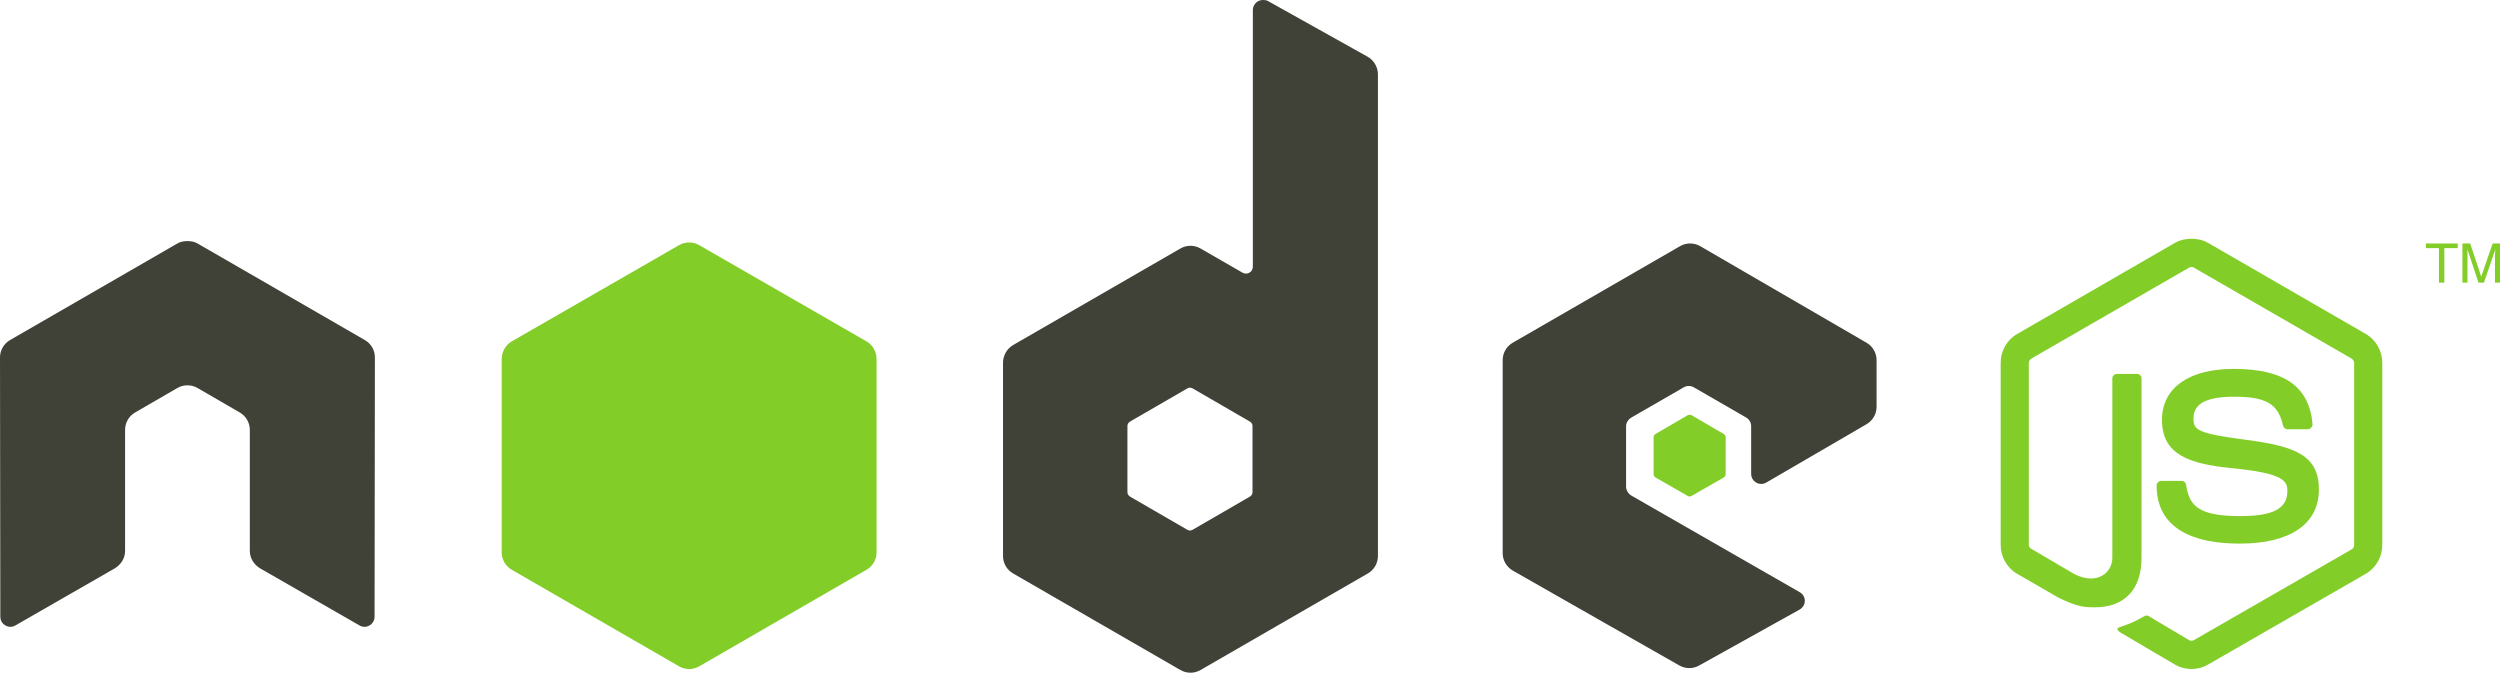
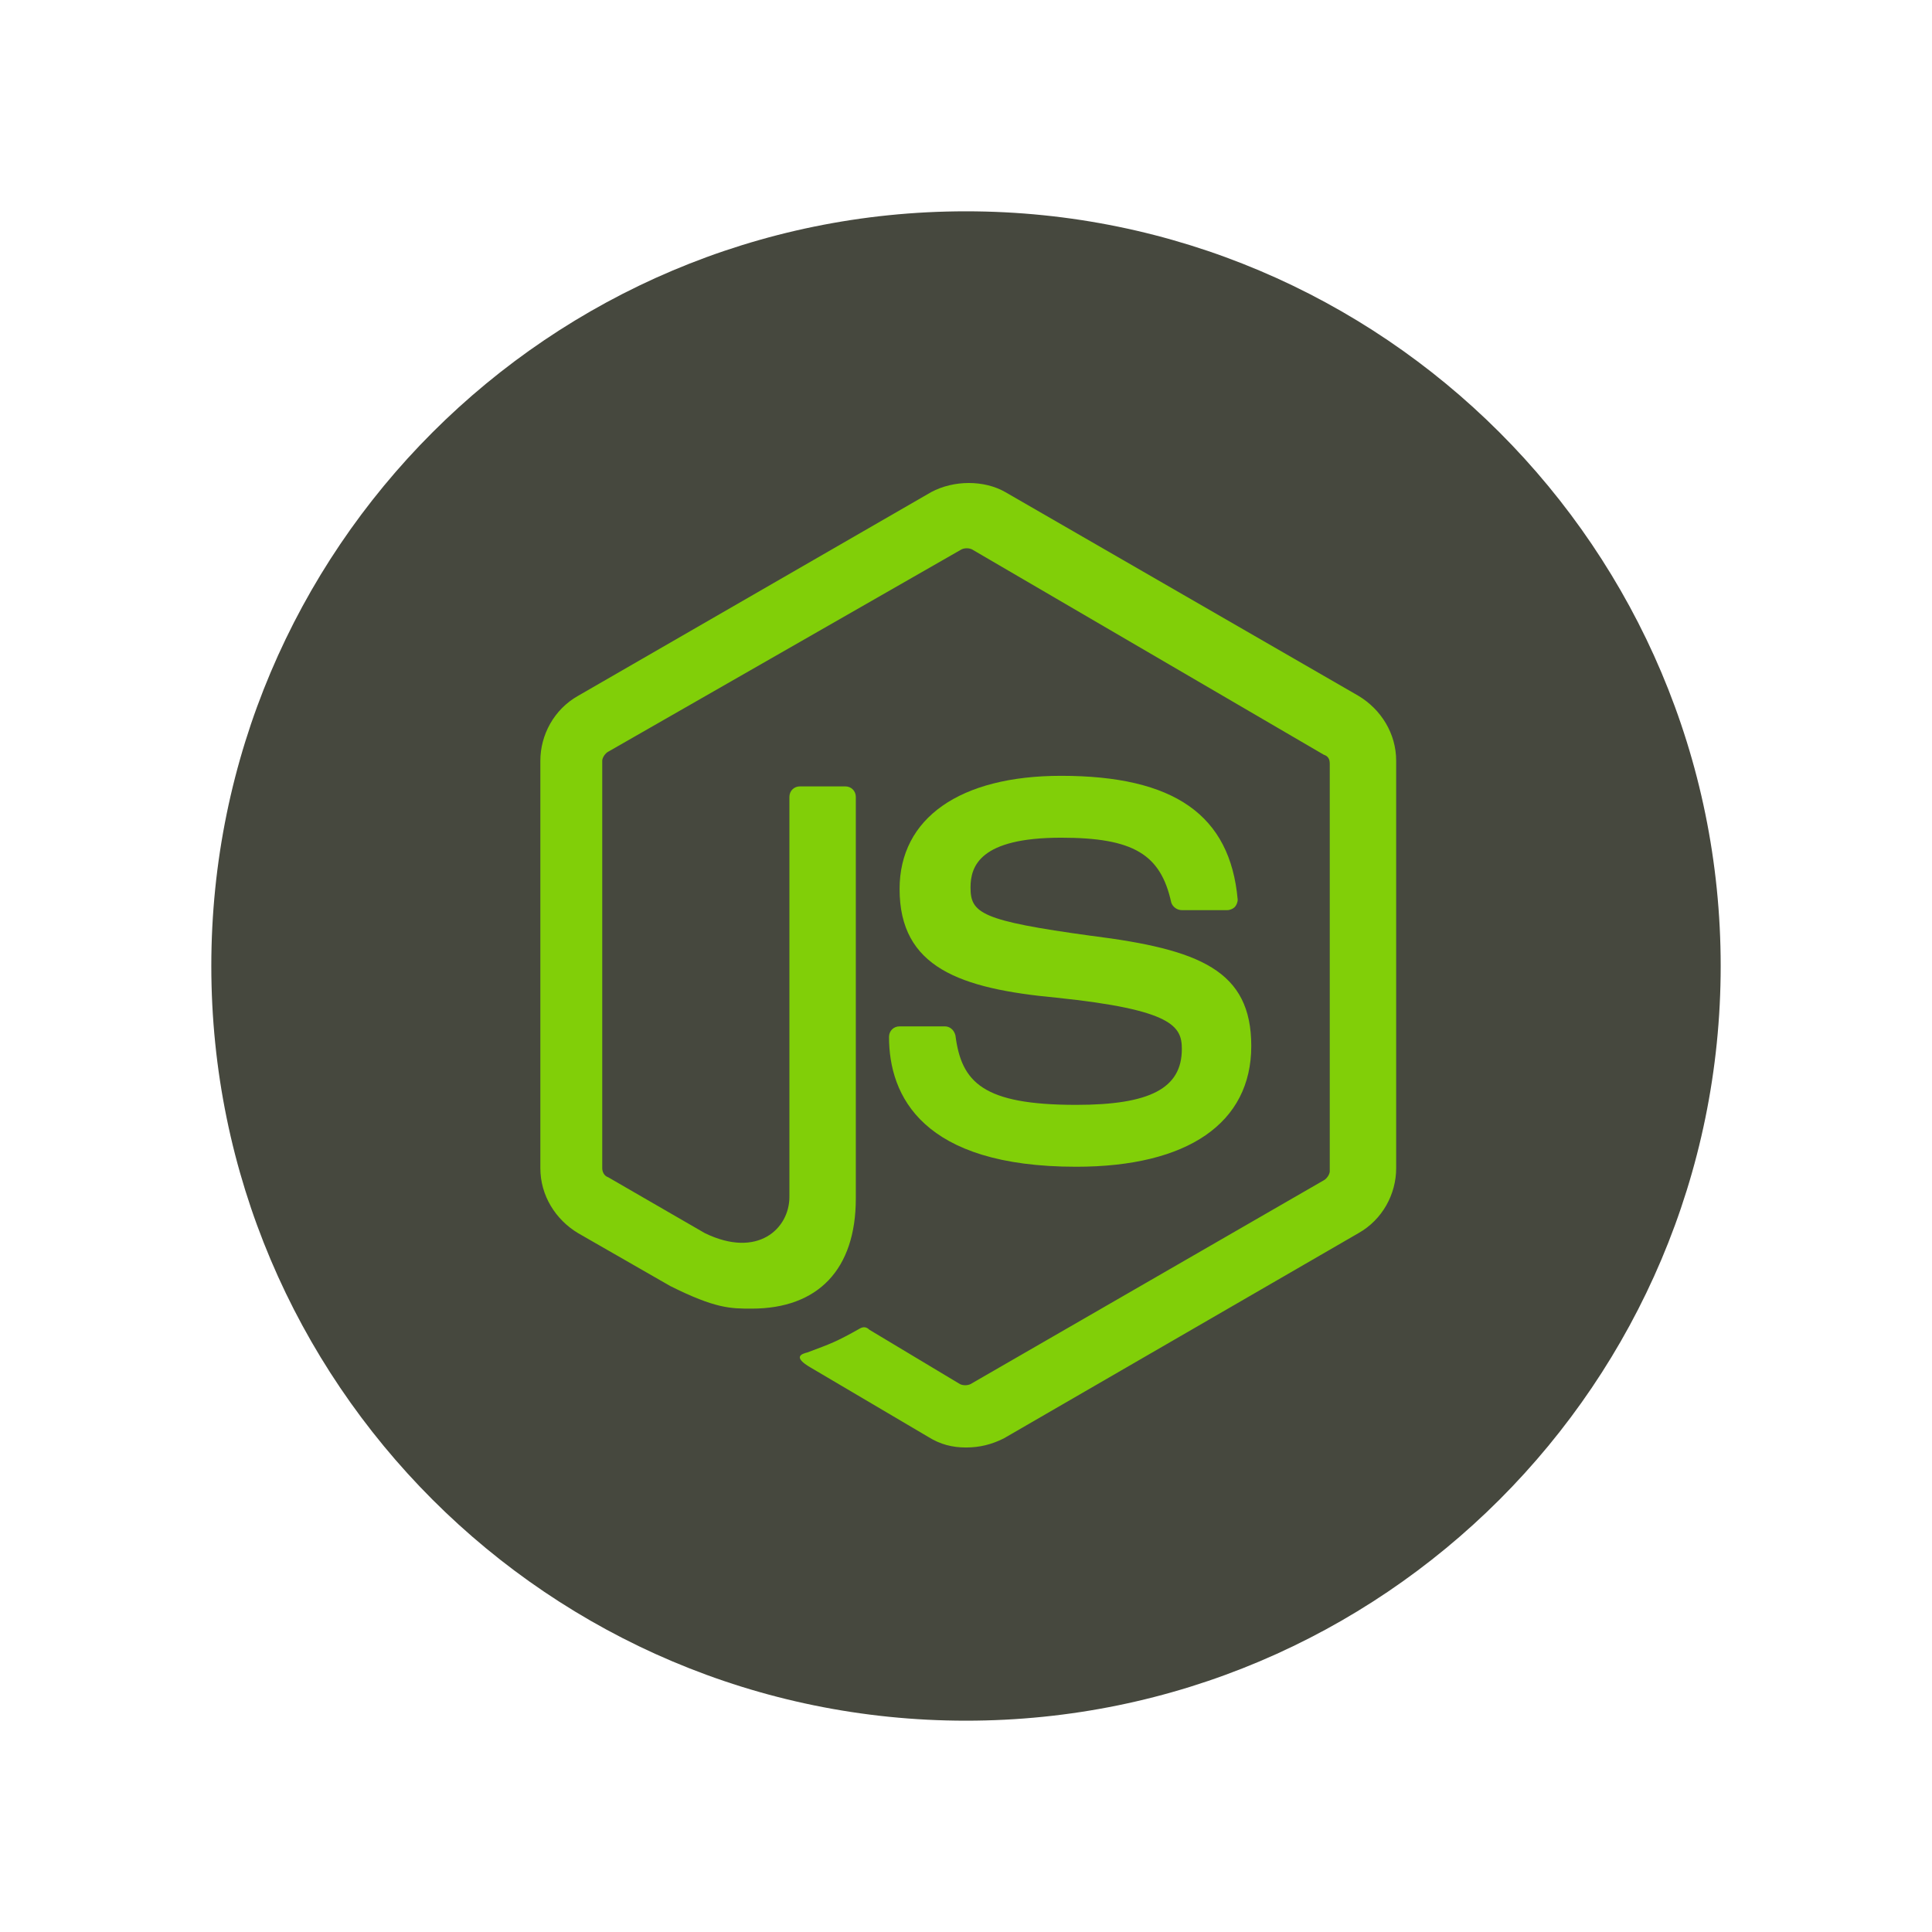
- <svg xmlns="http://www.w3.org/2000/svg" version="1.1" width="590.969" height="159.025" id="svg3030">
-   <defs id="defs3032" />
-   <g transform="translate(-115.9442,-501.4213)" id="layer1">
-     <path d="m 414.48,501.422 c -0.409,0.005 -0.824,0.103 -1.189,0.317 -0.73,0.428 -1.189,1.215 -1.189,2.061 l 0,60.643 c 0,0.596 -0.277,1.128 -0.793,1.427 -0.517,0.3 -1.147,0.3 -1.665,0 l -9.909,-5.708 c -1.476,-0.851 -3.28,-0.851 -4.756,0 L 355.423,582.992 c -1.479,0.853 -2.378,2.494 -2.378,4.201 l 0,45.66 c 0,1.706 0.901,3.268 2.378,4.122 l 39.556,22.83 c 1.479,0.853 3.277,0.853 4.756,0 l 39.556,-22.83 c 1.478,-0.855 2.378,-2.416 2.378,-4.122 l 0,-113.834 c 0,-1.732 -0.945,-3.357 -2.457,-4.201 l -23.544,-13.159 c -0.37,-0.206 -0.78,-0.242 -1.189,-0.238 z M 160.019,558.418 c -0.754,0.03 -1.463,0.162 -2.14,0.555 l -39.556,22.83 c -1.474,0.852 -2.378,2.404 -2.378,4.122 l 0.079,61.277 c 0,0.852 0.44,1.644 1.189,2.061 0.734,0.44 1.646,0.44 2.378,0 l 23.464,-13.476 c 1.486,-0.883 2.457,-2.419 2.457,-4.122 l 0,-28.617 c 0,-1.707 0.898,-3.274 2.378,-4.122 l 9.988,-5.787 c 0.745,-0.431 1.546,-0.634 2.378,-0.634 0.815,0 1.653,0.203 2.378,0.634 l 9.988,5.787 c 1.48,0.849 2.378,2.415 2.378,4.122 l 0,28.617 c 0,1.703 0.981,3.249 2.457,4.122 l 23.464,13.476 c 0.737,0.44 1.647,0.44 2.378,0 0.728,-0.418 1.189,-1.209 1.189,-2.061 l 0.079,-61.277 c 0,-1.718 -0.894,-3.27 -2.378,-4.122 L 162.635,558.973 c -0.669,-0.393 -1.381,-0.524 -2.14,-0.555 l -0.476,0 z m 355.453,0.555 c -0.826,-10e-4 -1.636,0.208 -2.378,0.634 l -39.556,22.83 c -1.478,0.853 -2.378,2.415 -2.378,4.122 l 0,45.66 c 0,1.717 0.967,3.274 2.457,4.122 l 39.239,22.355 c 1.449,0.827 3.218,0.889 4.677,0.079 l 23.781,-13.238 c 0.755,-0.419 1.265,-1.2 1.268,-2.061 0.005,-0.861 -0.444,-1.633 -1.189,-2.061 l -39.794,-22.83 c -0.745,-0.425 -1.268,-1.286 -1.268,-2.14 l 0,-14.269 c 0,-0.853 0.53,-1.635 1.268,-2.061 l 12.366,-7.135 c 0.736,-0.426 1.639,-0.426 2.378,0 l 12.366,7.135 c 0.739,0.426 1.189,1.208 1.189,2.061 l 0,11.257 c 0,0.854 0.45,1.635 1.189,2.061 0.742,0.427 1.639,0.429 2.378,0 l 23.702,-13.793 c 1.471,-0.855 2.378,-2.421 2.378,-4.122 l 0,-11.019 c 0,-1.702 -0.904,-3.268 -2.378,-4.122 l -39.319,-22.83 c -0.74,-0.429 -1.552,-0.633 -2.378,-0.634 z m -118.273,34.087 c 0.206,0 0.449,0.051 0.634,0.157 l 13.555,7.848 c 0.368,0.213 0.634,0.606 0.634,1.03 l 0,15.696 c 0,0.426 -0.264,0.819 -0.634,1.031 l -13.555,7.848 c -0.369,0.211 -0.82,0.211 -1.189,0 l -13.555,-7.848 c -0.369,-0.213 -0.634,-0.605 -0.634,-1.031 l 0,-15.696 c 0,-0.425 0.266,-0.816 0.634,-1.03 l 13.555,-7.847 c 0.185,-0.107 0.349,-0.157 0.555,-0.157 z" id="path22" style="fill:#404137;fill-opacity:1;fill-rule:evenodd;stroke:none" />
-     <path d="m 633.983,557.863 c -1.371,0 -2.705,0.284 -3.884,0.951 l -37.337,21.562 c -2.416,1.391 -3.884,4.021 -3.884,6.817 l 0,43.045 c 0,2.795 1.468,5.422 3.884,6.817 l 9.75,5.628 c 4.737,2.335 6.484,2.299 8.641,2.299 7.014,0 11.019,-4.256 11.019,-11.653 l 0,-42.489 c 0,-0.601 -0.52,-1.031 -1.11,-1.031 l -4.677,0 c -0.599,0 -1.11,0.43 -1.11,1.031 l 0,42.489 c 0,3.279 -3.415,6.576 -8.958,3.805 l -10.147,-5.945 c -0.358,-0.195 -0.634,-0.54 -0.634,-0.951 l 0,-43.045 c 0,-0.409 0.273,-0.824 0.634,-1.03 l 37.258,-21.483 c 0.349,-0.2 0.764,-0.2 1.11,0 l 37.258,21.483 c 0.355,0.213 0.634,0.609 0.634,1.03 l 0,43.045 c 0,0.411 -0.206,0.832 -0.555,1.03 l -37.337,21.483 c -0.32,0.19 -0.761,0.19 -1.11,0 l -9.592,-5.708 c -0.285,-0.167 -0.675,-0.155 -0.951,0 -2.648,1.501 -3.145,1.675 -5.628,2.537 -0.612,0.213 -1.541,0.545 0.317,1.585 l 12.525,7.372 c 1.192,0.69 2.521,1.03 3.884,1.03 1.382,0 2.692,-0.34 3.884,-1.03 l 37.337,-21.483 c 2.416,-1.405 3.884,-4.022 3.884,-6.817 l 0,-43.045 c 0,-2.797 -1.468,-5.42 -3.884,-6.817 l -37.337,-21.562 c -1.17,-0.668 -2.513,-0.951 -3.884,-0.951 z M 278.847,558.735 c -0.824,0 -1.64,0.208 -2.378,0.634 l -39.556,22.751 c -1.479,0.852 -2.378,2.496 -2.378,4.201 l 0,45.66 c 0,1.707 0.9,3.268 2.378,4.122 l 39.556,22.83 c 1.479,0.854 3.277,0.854 4.756,0 l 39.556,-22.83 c 1.476,-0.854 2.378,-2.415 2.378,-4.122 l 0,-45.66 c 0,-1.708 -0.899,-3.349 -2.378,-4.201 l -39.556,-22.751 c -0.738,-0.426 -1.554,-0.634 -2.378,-0.634 z m 410.547,0.238 0,1.11 3.092,0 0,8.165 1.268,0 0,-8.165 3.171,0 0,-1.11 -7.531,0 z m 8.641,0 0,9.275 1.189,0 0,-5.47 c 0,-0.223 0.01,-0.568 0,-1.03 -0.015,-0.471 0,-0.881 0,-1.11 l 0,-0.238 2.616,7.848 1.268,0 2.695,-7.848 c 0,0.499 -0.067,0.981 -0.079,1.427 -0.005,0.434 0,0.759 0,0.951 l 0,5.47 1.189,0 0,-9.275 -1.744,0 -2.695,7.848 -2.616,-7.848 -1.823,0 z m -54.063,29.648 c -10.632,0 -16.964,4.525 -16.964,12.049 0,8.163 6.285,10.405 16.488,11.415 12.208,1.195 13.159,2.987 13.159,5.39 0,4.168 -3.323,5.945 -11.177,5.945 -9.868,0 -12.037,-2.463 -12.763,-7.372 -0.086,-0.526 -0.491,-0.951 -1.031,-0.951 l -4.836,0 c -0.596,0 -1.11,0.513 -1.11,1.11 0,6.283 3.418,13.714 19.739,13.714 11.815,0 18.629,-4.638 18.629,-12.763 0,-8.055 -5.505,-10.217 -16.964,-11.732 -11.58,-1.532 -12.683,-2.282 -12.683,-4.994 0,-2.239 0.935,-5.232 9.513,-5.232 7.661,0 10.492,1.652 11.653,6.818 0.101,0.486 0.53,0.872 1.031,0.872 l 4.836,0 c 0.298,0 0.587,-0.183 0.793,-0.396 0.203,-0.228 0.346,-0.486 0.317,-0.792 -0.748,-8.896 -6.681,-13.08 -18.629,-13.08 z m -128.578,10.86 c -0.158,0 -0.333,0 -0.476,0.079 l -7.61,4.439 c -0.285,0.162 -0.476,0.464 -0.476,0.793 l 0,8.72 c 0,0.328 0.19,0.629 0.476,0.793 l 7.61,4.36 c 0.285,0.165 0.59,0.165 0.872,0 l 7.61,-4.36 c 0.282,-0.162 0.476,-0.464 0.476,-0.793 l 0,-8.72 c 0,-0.328 -0.193,-0.629 -0.476,-0.793 l -7.61,-4.439 c -0.141,-0.084 -0.238,-0.079 -0.396,-0.079 z" id="path28" style="fill:#83cd29;fill-opacity:1;fill-rule:evenodd;stroke:none" />
+ <svg xmlns="http://www.w3.org/2000/svg" id="Lager_1" style="enable-background:new 0 0 128 128;" version="1.1" viewBox="0 0 128 128" xml:space="preserve">
+   <style type="text/css">
+ 	.st0{fill:#46483E;}
+ 	.st1{fill:#81CF08;}
+ </style>
+   <path class="st0" d="M64,14c-27.6,0-50,22.4-50,50s22.4,50,50,50s50-22.4,50-50S91.6,14,64,14z" />
+   <g>
+     <path class="st1" d="M64,95.9c-0.9,0-1.7-0.2-2.5-0.7l-7.8-4.6c-1.2-0.7-0.6-0.9-0.2-1c1.6-0.6,1.9-0.7,3.5-1.6   c0.2-0.1,0.4-0.1,0.6,0.1l6,3.6c0.2,0.1,0.5,0.1,0.7,0l23.4-13.5c0.2-0.1,0.4-0.4,0.4-0.6v-27c0-0.3-0.1-0.5-0.4-0.6L64.4,36.4   c-0.2-0.1-0.5-0.1-0.7,0L40.3,49.8c-0.2,0.1-0.4,0.4-0.4,0.6v27c0,0.2,0.1,0.5,0.4,0.6l6.4,3.7c3.5,1.7,5.6-0.3,5.6-2.4V52.8   c0-0.4,0.3-0.7,0.7-0.7h3c0.4,0,0.7,0.3,0.7,0.7v26.6c0,4.7-2.5,7.3-6.9,7.3c-1.4,0-2.4,0-5.4-1.5l-6.1-3.5   c-1.5-0.9-2.5-2.5-2.5-4.3v-27c0-1.7,0.9-3.4,2.5-4.3l23.4-13.5c1.5-0.8,3.5-0.8,4.9,0l23.4,13.5c1.5,0.9,2.5,2.5,2.5,4.3v27   c0,1.7-0.9,3.4-2.5,4.3L66.5,95.3C65.7,95.7,64.9,95.9,64,95.9z" />
+     <path class="st1" d="M71.3,77.3c-10.2,0-12.4-4.7-12.4-8.6c0-0.4,0.3-0.7,0.7-0.7h3c0.3,0,0.6,0.2,0.7,0.6c0.4,3.1,1.8,4.6,8,4.6   c4.9,0,7-1.1,7-3.7c0-1.5-0.6-2.6-8.3-3.4c-6.4-0.6-10.4-2-10.4-7.2c0-4.7,4-7.5,10.7-7.5c7.5,0,11.2,2.6,11.7,8.2   c0,0.2-0.1,0.4-0.2,0.5c-0.1,0.1-0.3,0.2-0.5,0.2h-3c-0.3,0-0.6-0.2-0.7-0.5c-0.7-3.2-2.5-4.3-7.3-4.3c-5.4,0-6,1.9-6,3.3   c0,1.7,0.7,2.2,8,3.2c7.2,0.9,10.6,2.3,10.6,7.3C82.9,74.4,78.7,77.3,71.3,77.3z" />
  </g>
</svg>
